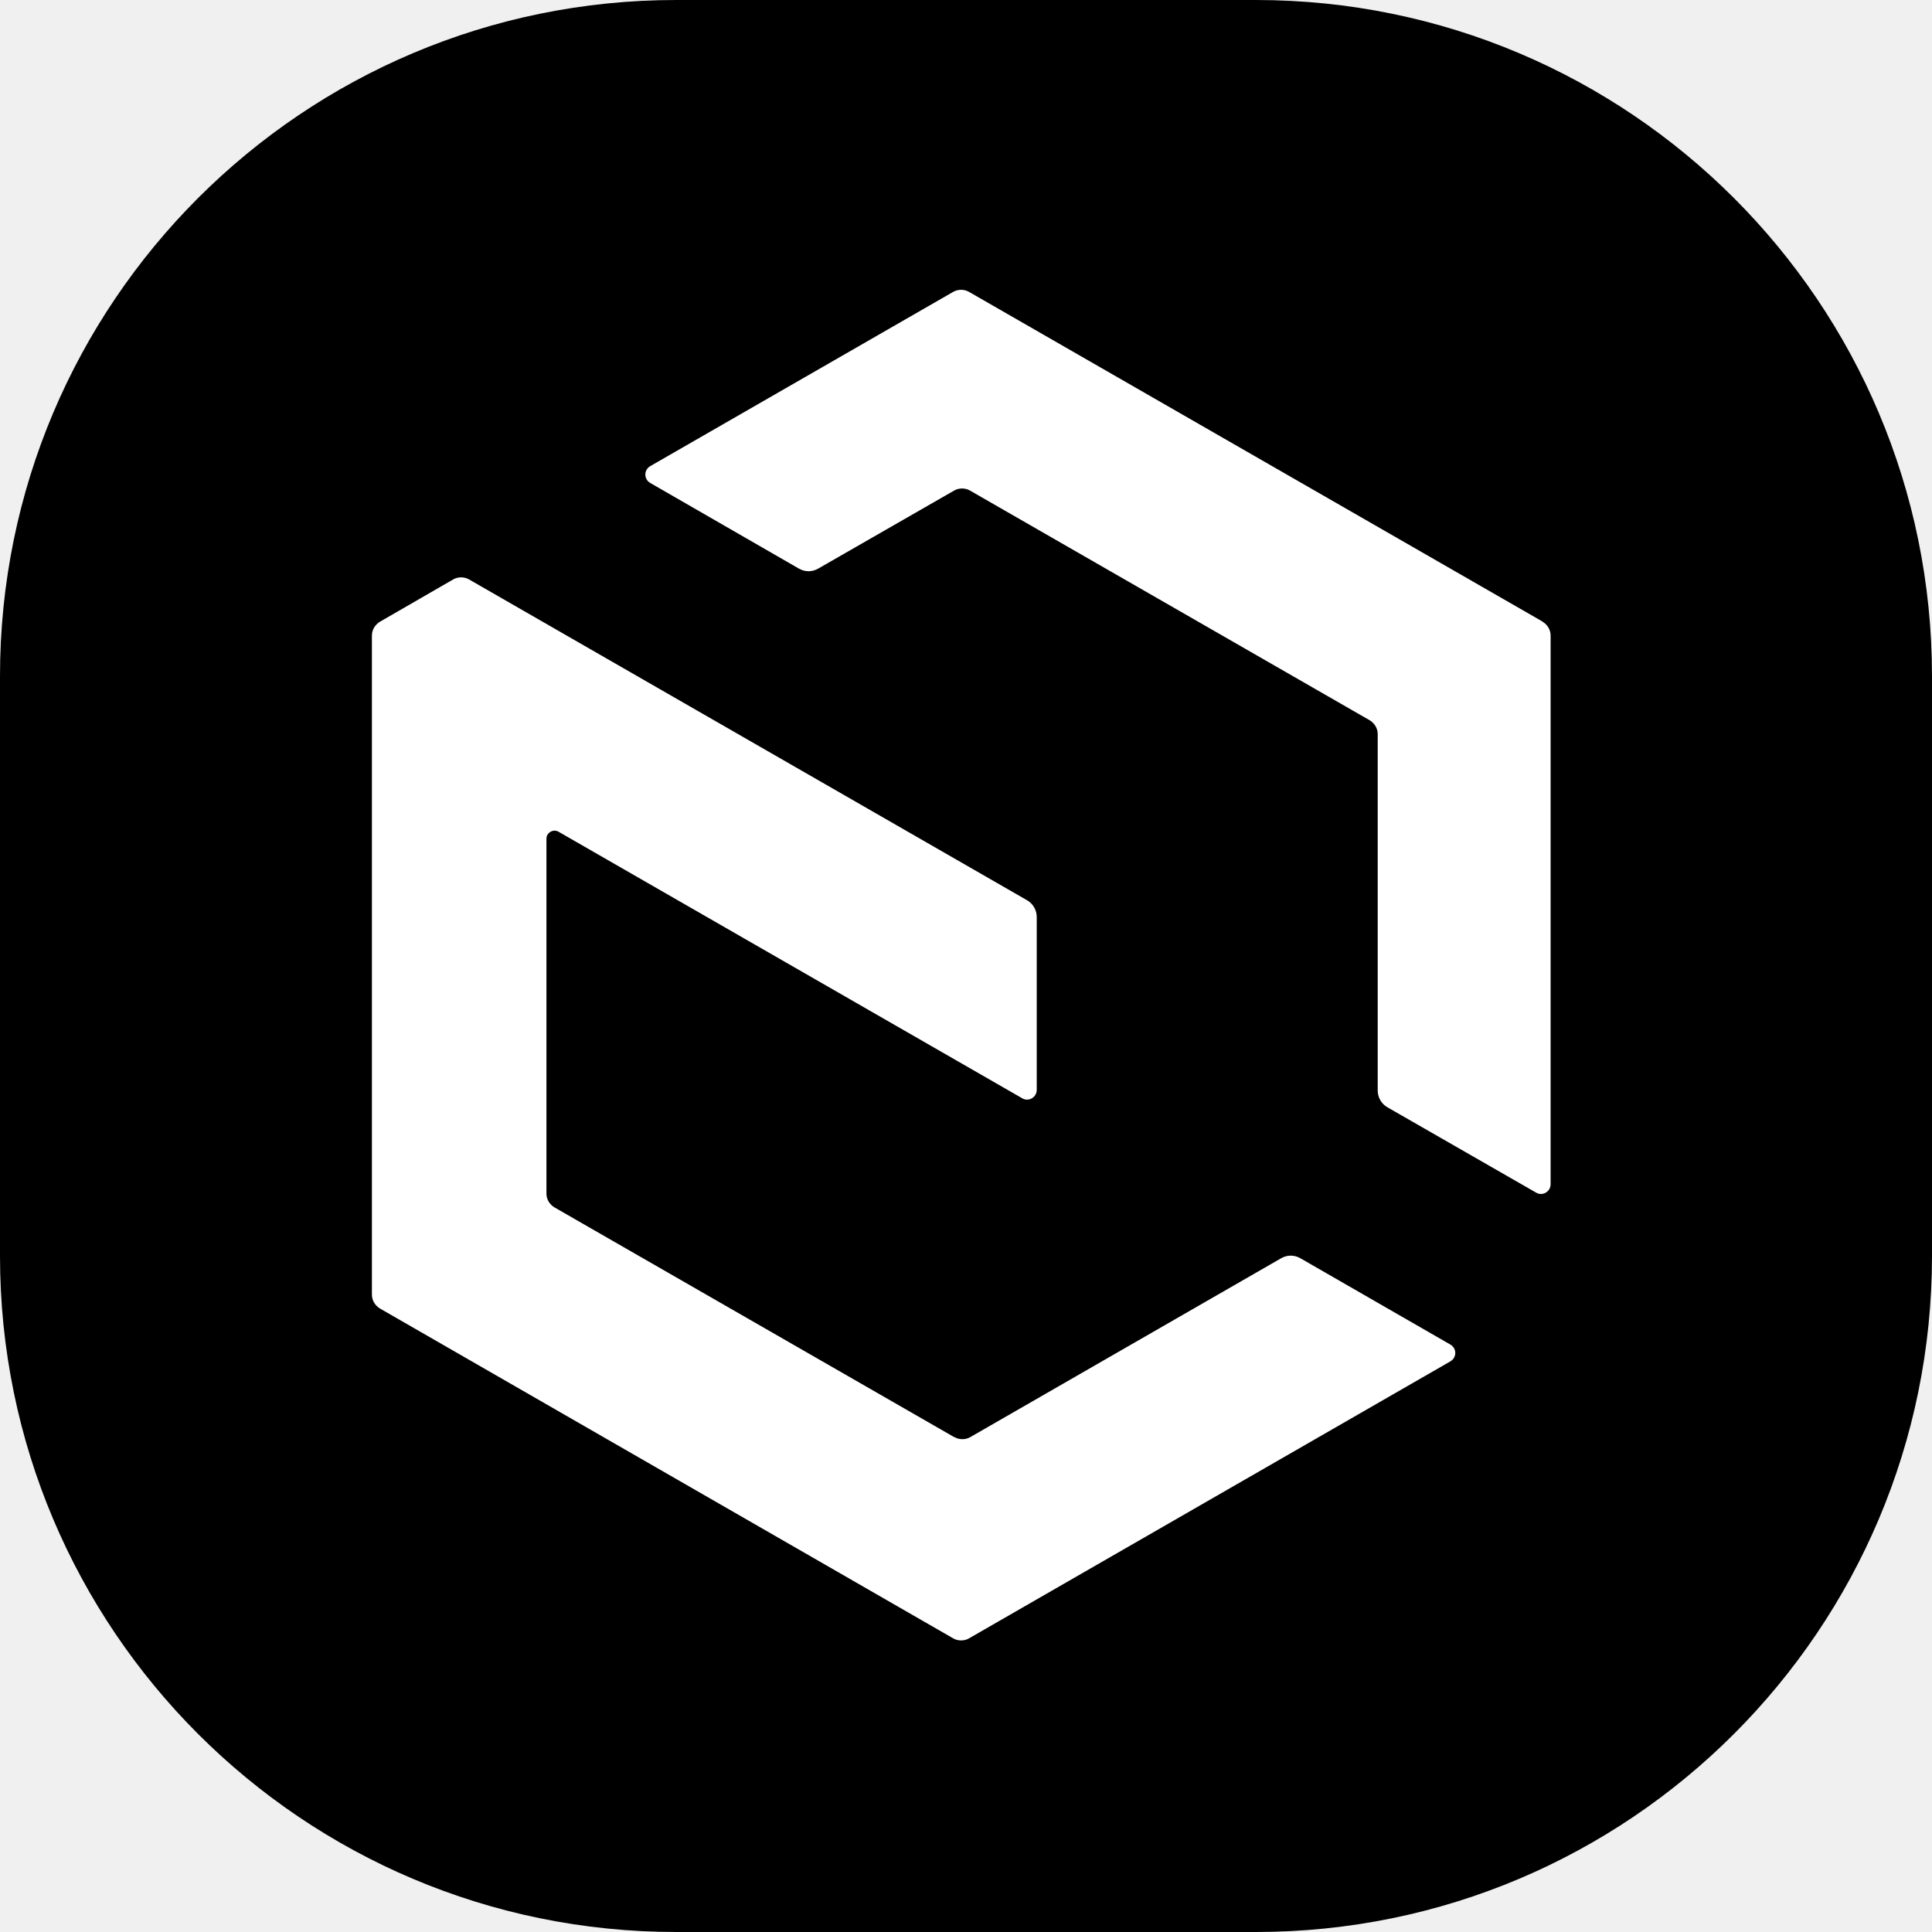
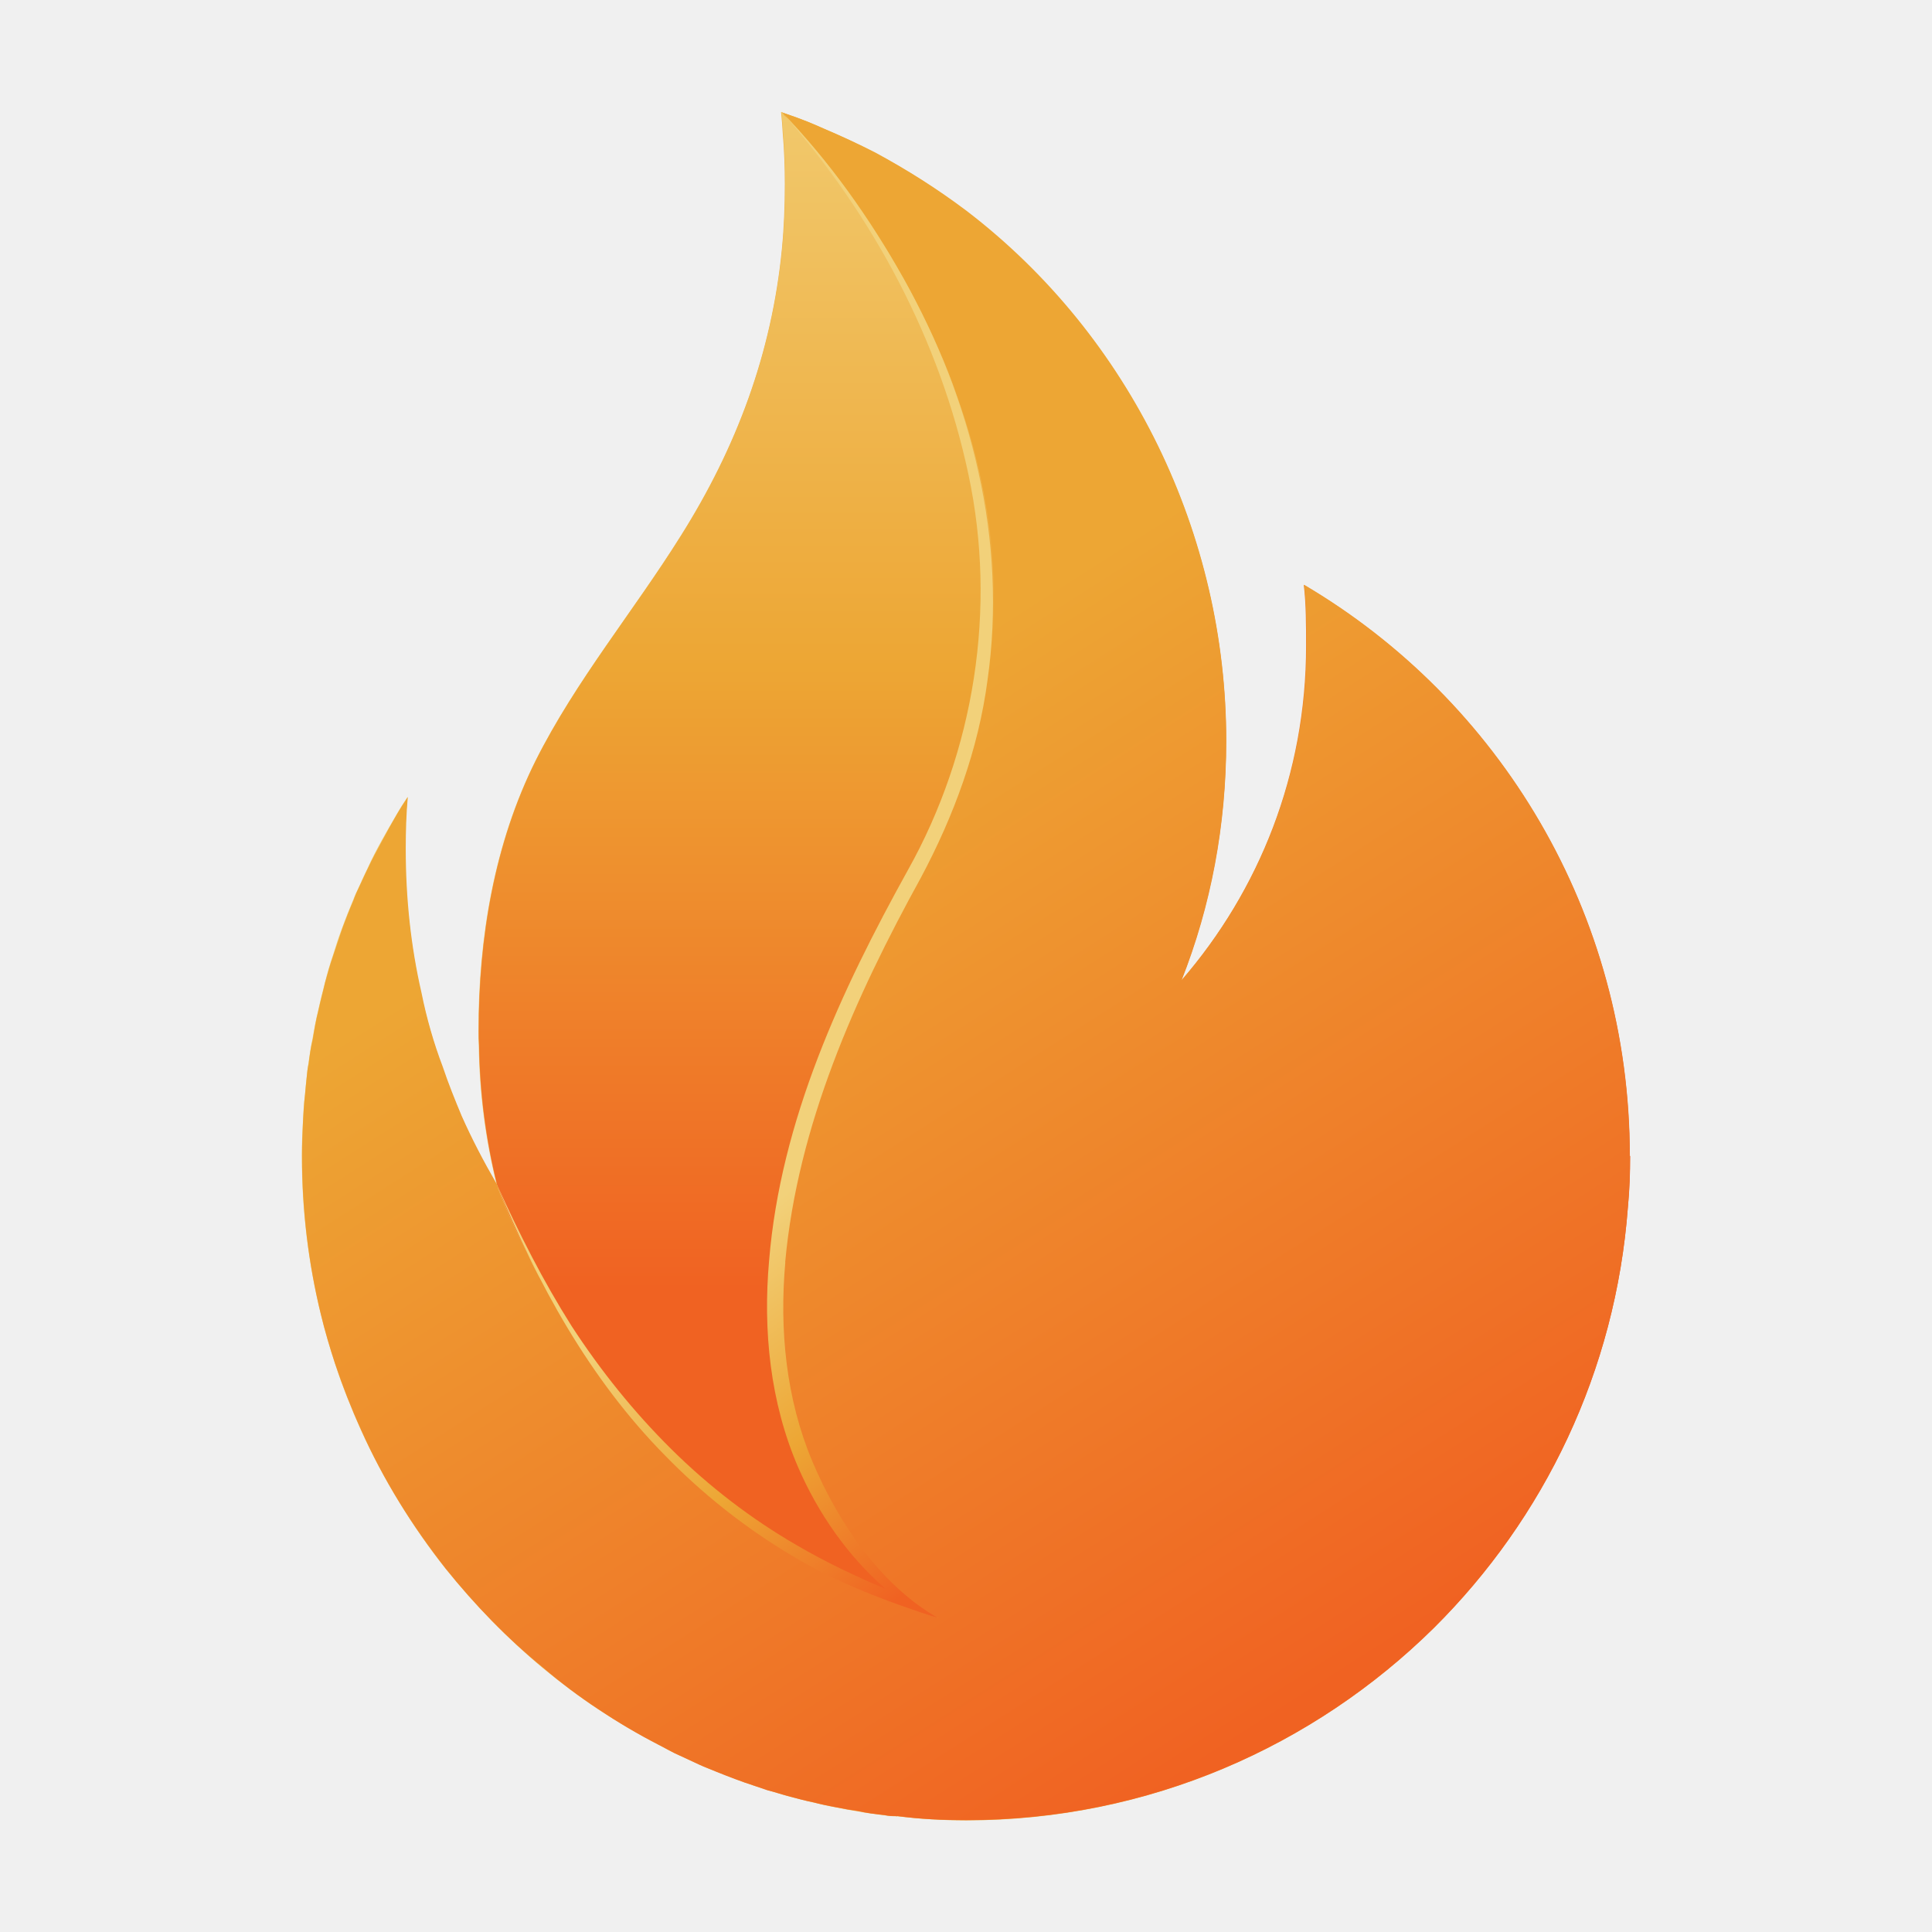
- <svg xmlns="http://www.w3.org/2000/svg" version="1.1" width="1000" height="1000">
-   <style>
-     #light-icon {
-       display: inline;
-     }
-     #dark-icon {
-       display: none;
-     }
- 
-     @media (prefers-color-scheme: dark) {
-       #light-icon {
-         display: none;
-       }
-       #dark-icon {
-         display: inline;
-       }
-     }
-   </style>
-   <g id="light-icon">
-     <svg version="1.1" width="1000" height="1000">
-       <g clip-path="url(#SvgjsClipPath1059)">
-         <rect width="1000" height="1000" fill="#000000" />
-         <g transform="matrix(5,0,0,5,192.5,150)">
-           <svg version="1.1" width="123" height="140">
-             <svg width="123" height="140" viewBox="0 0 123 140" fill="none">
-               <path d="M60.257 118.758L18.904 94.992C18.402 94.692 18.067 94.158 18.067 93.558V56.825C18.067 56.192 18.77 55.792 19.305 56.092L67.316 83.692C67.986 84.092 68.822 83.592 68.822 82.825V64.925C68.822 64.225 68.454 63.558 67.818 63.192L10.071 29.992C9.569 29.692 8.9 29.692 8.398 29.992L0.836 34.358C0.335 34.658 0 35.192 0 35.792V104.025C0 104.625 0.335 105.158 0.836 105.458L60.157 139.592C60.658 139.892 61.328 139.892 61.829 139.592L111.647 110.925C112.317 110.525 112.317 109.592 111.647 109.192L96.123 100.258C95.487 99.892 94.751 99.892 94.116 100.258L61.963 118.758C61.461 119.058 60.792 119.058 60.29 118.758H60.257Z" fill="white" />
-               <path d="M121.149 34.325L61.829 0.225C61.328 -0.075 60.658 -0.075 60.157 0.225L28.807 18.258C28.138 18.658 28.138 19.592 28.807 19.992L44.197 28.858C44.833 29.225 45.569 29.225 46.205 28.858L60.257 20.792C60.759 20.492 61.428 20.492 61.93 20.792L103.283 44.558C103.785 44.858 104.12 45.392 104.12 45.992V82.892C104.12 83.592 104.488 84.258 105.123 84.625L120.514 93.458C121.183 93.858 122.019 93.358 122.019 92.592V35.792C122.019 35.192 121.685 34.658 121.183 34.358L121.149 34.325Z" fill="white" />
-             </svg>
-           </svg>
-         </g>
-       </g>
-       <defs>
-         <clipPath id="SvgjsClipPath1059">
-           <rect width="1000" height="1000" x="0" y="0" rx="350" ry="350" />
-         </clipPath>
-       </defs>
-     </svg>
-   </g>
-   <g id="dark-icon">
-     <svg version="1.1" width="1000" height="1000">
-       <g clip-path="url(#SvgjsClipPath1060)">
-         <rect width="1000" height="1000" fill="#000000" />
-         <g transform="matrix(5,0,0,5,192.5,150)">
-           <svg version="1.1" width="123" height="140">
-             <svg width="123" height="140" viewBox="0 0 123 140" fill="none">
-               <path d="M60.257 118.758L18.904 94.992C18.402 94.692 18.067 94.158 18.067 93.558V56.825C18.067 56.192 18.77 55.792 19.305 56.092L67.316 83.692C67.986 84.092 68.822 83.592 68.822 82.825V64.925C68.822 64.225 68.454 63.558 67.818 63.192L10.071 29.992C9.569 29.692 8.9 29.692 8.398 29.992L0.836 34.358C0.335 34.658 0 35.192 0 35.792V104.025C0 104.625 0.335 105.158 0.836 105.458L60.157 139.592C60.658 139.892 61.328 139.892 61.829 139.592L111.647 110.925C112.317 110.525 112.317 109.592 111.647 109.192L96.123 100.258C95.487 99.892 94.751 99.892 94.116 100.258L61.963 118.758C61.461 119.058 60.792 119.058 60.29 118.758H60.257Z" fill="white" />
-               <path d="M121.149 34.325L61.829 0.225C61.328 -0.075 60.658 -0.075 60.157 0.225L28.807 18.258C28.138 18.658 28.138 19.592 28.807 19.992L44.197 28.858C44.833 29.225 45.569 29.225 46.205 28.858L60.257 20.792C60.759 20.492 61.428 20.492 61.93 20.792L103.283 44.558C103.785 44.858 104.12 45.392 104.12 45.992V82.892C104.12 83.592 104.488 84.258 105.123 84.625L120.514 93.458C121.183 93.858 122.019 93.358 122.019 92.592V35.792C122.019 35.192 121.685 34.658 121.183 34.358L121.149 34.325Z" fill="white" />
-             </svg>
-           </svg>
-         </g>
-       </g>
-       <defs>
-         <clipPath id="SvgjsClipPath1060">
-           <rect width="1000" height="1000" x="0" y="0" rx="350" ry="350" />
-         </clipPath>
-       </defs>
-     </svg>
-   </g>
+ <svg xmlns="http://www.w3.org/2000/svg" width="176" height="176" viewBox="-1.4 21.2 176 176" fill="none">
+   <path d="M610.905 101.799L607.191 116.829C604.952 114.825 602.005 113.174 598.351 111.878C594.696 110.581 591.042 109.933 587.388 109.933C582.673 109.933 578.37 110.994 574.48 113.115C570.708 115.119 567.702 118.007 565.462 121.78C563.34 125.552 562.279 129.972 562.279 135.041C562.279 140.11 563.399 144.53 565.639 148.302C567.879 152.075 570.944 155.022 574.834 157.143C578.841 159.147 583.498 160.149 588.802 160.149C593.046 160.149 597.172 159.501 601.18 158.204C605.187 156.908 608.665 155.08 611.612 152.723L612.319 167.929C609.136 170.169 605.305 171.937 600.826 173.234C596.347 174.531 591.572 175.179 586.504 175.179C578.841 175.179 571.887 173.588 565.639 170.405C559.509 167.222 554.558 162.625 550.786 156.613C547.014 150.601 545.128 143.41 545.128 135.041C545.128 127.261 546.955 120.365 550.609 114.353C554.264 108.223 559.156 103.449 565.285 100.031C571.533 96.612 578.429 94.903 585.973 94.903C591.278 94.903 596.052 95.552 600.296 96.848C604.657 98.027 608.193 99.677 610.905 101.799Z" fill="black" />
+   <path d="M688.658 173.941H672.921V167.399C669.856 169.639 666.143 171.525 661.781 173.057C657.42 174.472 652.705 175.179 647.636 175.179C638.913 175.179 632.253 173.175 627.655 169.167C623.058 165.041 620.76 159.442 620.76 152.369C620.76 144.471 623.589 138.577 629.247 134.687C634.905 130.679 642.449 128.676 651.88 128.676C655.652 128.676 659.424 129.029 663.196 129.736C667.086 130.444 670.21 131.328 672.567 132.389V125.139C672.567 119.599 670.858 115.591 667.44 113.115C664.139 110.64 659.188 109.402 652.587 109.402C647.99 109.402 643.451 109.992 638.972 111.17C634.492 112.349 630.838 113.823 628.009 115.591L627.302 100.738C630.838 98.852 634.964 97.438 639.679 96.495C644.394 95.434 649.404 94.903 654.709 94.903C665.554 94.903 673.923 97.202 679.817 101.799C685.711 106.396 688.658 113.823 688.658 124.078V173.941ZM672.567 157.674V142.998C670.446 141.819 667.793 140.935 664.611 140.346C661.546 139.756 658.481 139.461 655.416 139.461C649.758 139.461 645.337 140.463 642.155 142.467C638.972 144.471 637.38 147.713 637.38 152.192C637.38 156.318 638.736 159.324 641.447 161.21C644.276 162.978 648.049 163.862 652.764 163.862C656.418 163.862 660.072 163.214 663.726 161.917C667.381 160.621 670.328 159.206 672.567 157.674Z" fill="black" />
+   <path d="M753.704 95.787L753.173 111.701C752.23 111.347 750.993 111.053 749.46 110.817C747.928 110.463 746.513 110.286 745.216 110.286C741.444 110.286 737.79 111.17 734.254 112.939C730.717 114.589 727.594 116.829 724.882 119.658V173.941H708.261V96.495L724.882 95.787V106.22C728.183 102.565 731.778 99.795 735.668 97.909C739.676 95.905 743.743 94.903 747.869 94.903C748.93 94.903 749.991 94.962 751.051 95.08C752.23 95.198 753.114 95.434 753.704 95.787Z" fill="black" />
+   <path d="M833.862 61.838V173.941H817.418V168.283C811.288 172.88 803.98 175.179 795.492 175.179C788.891 175.179 782.82 173.646 777.28 170.582C771.858 167.399 767.496 162.861 764.195 156.967C760.895 150.955 759.245 143.882 759.245 135.748C759.245 127.615 760.895 120.483 764.195 114.353C767.614 108.223 772.329 103.449 778.341 100.031C784.471 96.612 791.484 94.903 799.382 94.903C802.683 94.903 805.866 95.198 808.931 95.787C812.113 96.259 814.942 97.084 817.418 98.263V62.722L833.862 61.838ZM817.418 112.408C815.532 111.465 813.115 110.699 810.168 110.11C807.339 109.52 804.51 109.225 801.681 109.225C796.848 109.225 792.486 110.286 788.596 112.408C784.824 114.412 781.818 117.359 779.579 121.249C777.457 125.139 776.396 129.854 776.396 135.395C776.396 140.699 777.398 145.238 779.402 149.01C781.406 152.782 784.117 155.729 787.536 157.851C791.072 159.855 795.08 160.857 799.559 160.857C806.396 160.857 812.349 158.97 817.418 155.198V112.408Z" fill="black" />
+   <path d="M510.235 151.756H530.828V172.384H510.235V151.756Z" fill="url(#paint0_linear_1_66)" />
+   <path d="M261.312 64.538V176.642H244.867V170.983C238.738 175.581 231.429 177.879 222.942 177.879C216.341 177.879 210.27 176.347 204.729 173.282C199.307 170.099 194.946 165.561 191.645 159.667C188.344 153.655 186.694 146.582 186.694 138.449C186.694 130.315 188.344 123.183 191.645 117.054C195.063 110.924 199.779 106.15 205.79 102.731C211.92 99.313 218.934 97.604 226.832 97.604C230.132 97.604 233.315 97.898 236.38 98.488C239.563 98.959 242.392 99.784 244.867 100.963V65.422L261.312 64.538ZM244.867 115.109C242.981 114.166 240.565 113.399 237.618 112.81C234.789 112.221 231.96 111.926 229.13 111.926C224.297 111.926 219.936 112.987 216.046 115.109C212.274 117.113 209.268 120.06 207.028 123.95C204.906 127.84 203.845 132.555 203.845 138.095C203.845 143.4 204.847 147.938 206.851 151.71C208.855 155.482 211.566 158.429 214.985 160.551C218.521 162.555 222.529 163.557 227.009 163.557C233.846 163.557 239.799 161.671 244.867 157.899V115.109Z" fill="black" />
+   <path d="M326.373 98.488L325.842 114.401C324.899 114.048 323.661 113.753 322.129 113.517C320.596 113.164 319.182 112.987 317.885 112.987C314.113 112.987 310.459 113.871 306.922 115.639C303.386 117.289 300.262 119.529 297.551 122.358V176.642H280.93V99.195L297.551 98.488V108.92C300.852 105.266 304.447 102.496 308.337 100.609C312.345 98.606 316.412 97.604 320.538 97.604C321.598 97.604 322.659 97.662 323.72 97.78C324.899 97.898 325.783 98.134 326.373 98.488Z" fill="black" />
+   <path d="M408.266 98.488V176.642H391.645V168.685C387.401 171.867 383.099 174.225 378.737 175.757C374.493 177.172 370.191 177.879 365.829 177.879C357.578 177.879 350.977 175.64 346.026 171.16C341.193 166.681 338.776 159.667 338.776 150.119V99.195L355.397 98.488V146.582C355.397 152.358 356.753 156.602 359.464 159.313C362.293 161.907 366.242 163.203 371.311 163.203C374.611 163.203 378.03 162.555 381.566 161.258C385.103 159.962 388.462 158.193 391.645 155.954V99.195L408.266 98.488Z" fill="black" />
+   <path d="M495.956 96.719L495.602 110.158H481.633C483.637 111.926 485.17 114.107 486.23 116.7C487.409 119.293 487.999 122.005 487.999 124.834C487.999 132.496 485.346 138.802 480.042 143.753C474.737 148.704 467.488 151.415 458.293 151.887L447.507 163.027C448.804 162.791 450.454 162.614 452.458 162.496C454.462 162.378 456.466 162.26 458.47 162.142C460.592 162.025 462.242 161.966 463.421 161.966C474.502 161.966 482.871 163.911 488.529 167.801C494.305 171.691 497.193 177.467 497.193 185.129C497.193 192.555 494.069 198.626 487.822 203.341C481.692 208.174 471.672 210.591 457.763 210.591C450.101 210.591 442.792 209.825 435.837 208.292C429 206.878 423.46 204.874 419.216 202.28L420.454 187.781C423.165 189.431 426.525 190.905 430.533 192.202C434.54 193.616 439.02 194.736 443.971 195.561C448.922 196.504 453.814 196.976 458.647 196.976C464.659 196.976 469.315 196.445 472.615 195.384C475.916 194.441 478.274 193.086 479.688 191.318C481.103 189.549 481.81 187.604 481.81 185.483C481.81 181.592 480.101 178.881 476.682 177.349C473.382 175.816 467.723 175.05 459.708 175.05C455.582 175.05 451.103 175.227 446.269 175.581C441.436 175.934 437.37 176.465 434.069 177.172V164.972L447.861 151.356C440.081 150.296 434.01 147.29 429.648 142.339C425.287 137.388 423.106 131.553 423.106 124.834C423.106 119.411 424.403 114.696 426.996 110.688C429.707 106.562 433.48 103.38 438.313 101.14C443.146 98.782 448.863 97.604 455.464 97.604C459.943 97.604 464.069 98.193 467.841 99.372L495.956 96.719ZM472.615 124.834C472.615 120.236 471.083 116.523 468.018 113.694C464.953 110.747 460.769 109.274 455.464 109.274C450.159 109.274 445.975 110.747 442.91 113.694C439.963 116.523 438.489 120.236 438.489 124.834C438.489 129.313 439.963 133.026 442.91 135.973C445.975 138.92 450.159 140.394 455.464 140.394C460.769 140.394 464.953 138.979 468.018 136.15C471.083 133.203 472.615 129.431 472.615 124.834Z" fill="black" />
+   <path d="M147.106 126.488C147.106 128.068 147.051 129.603 146.896 131.16C145.781 146.125 139.247 159.543 129.225 169.505C118.275 180.306 103.23 187.032 86.607 187.032C84.466 187.032 82.391 186.9 80.305 186.657C80.371 186.624 80.448 186.613 80.515 186.591C80.426 186.624 80.327 186.646 80.25 186.657C80.239 186.657 80.216 186.69 80.206 186.657C79.863 186.657 79.499 186.624 79.168 186.569C78.34 186.469 77.501 186.359 76.707 186.204C76.055 186.105 75.437 185.983 74.83 185.862C74.079 185.729 73.384 185.575 72.678 185.398C71.96 185.243 71.287 185.055 70.581 184.879C69.874 184.691 69.201 184.47 68.483 184.26C67.81 184.05 67.126 183.819 66.452 183.587C65.249 183.145 64.09 182.681 62.942 182.228C62.733 182.129 62.501 182.04 62.291 181.941C61.695 181.654 61.088 181.389 60.503 181.113C59.852 180.826 59.245 180.494 58.605 180.152C56.717 179.169 54.896 178.098 53.119 176.927C51.353 175.756 49.664 174.486 48.03 173.139C44.807 170.455 41.849 167.396 39.2 164.116C36.142 160.25 33.538 156.009 31.462 151.437C30.602 149.504 29.796 147.505 29.122 145.429C28.626 143.949 28.206 142.436 27.831 140.934C26.694 136.306 26.098 131.491 26.098 126.532V126.422C26.098 125.406 26.131 124.423 26.197 123.396C26.23 122.567 26.286 121.728 26.385 120.9C26.418 120.381 26.473 119.884 26.54 119.365C26.573 118.945 26.628 118.503 26.694 118.073C26.804 117.344 26.904 116.593 27.058 115.864C27.213 115.002 27.367 114.141 27.577 113.268C27.765 112.407 27.974 111.579 28.195 110.739C28.405 109.878 28.648 109.049 28.924 108.243C29.178 107.415 29.442 106.576 29.752 105.78C30.061 104.919 30.403 104.057 30.767 103.196C30.922 102.787 31.109 102.39 31.286 102.025C31.54 101.429 31.782 100.91 32.059 100.358C32.456 99.452 32.919 98.591 33.383 97.74C33.825 96.967 34.244 96.205 34.708 95.432C35.017 94.88 35.359 94.35 35.723 93.82C35.569 95.366 35.513 96.967 35.513 98.546C35.513 103.041 36.01 107.415 36.948 111.645C37.445 113.942 38.085 116.228 38.891 118.415C39.41 119.928 40.006 121.408 40.624 122.855C41.54 124.953 42.578 126.985 43.748 128.962C43.792 129.017 43.814 129.073 43.847 129.128C42.831 125.03 42.279 120.811 42.213 116.427C42.18 115.985 42.18 115.565 42.18 115.135C42.18 106.675 43.604 98.072 47.39 90.484C51.055 83.195 56.297 76.911 60.602 70.03C65.702 61.946 68.903 53.365 69.83 43.867C70.018 41.934 70.095 39.946 70.095 37.947C70.095 36.412 70.04 34.855 69.907 33.353C69.874 32.701 69.819 32.06 69.753 31.409H69.764C71.993 32.171 72.612 32.48 73.627 32.922C75.205 33.584 76.751 34.313 78.263 35.109C81.199 36.644 83.98 38.433 86.607 40.443C101.564 51.863 110.295 69.92 110.295 88.706C110.295 96.393 108.871 103.748 106.222 110.507C113.308 102.335 117.58 91.699 117.58 80.047C117.58 78.258 117.58 76.171 117.37 74.481C135.152 84.962 147.062 104.356 147.062 126.532L147.106 126.488Z" fill="url(#paint1_linear_1_66)" />
+   <path d="M80.531 186.58C80.463 186.614 80.385 186.625 80.318 186.647H80.261C80.351 186.636 80.452 186.602 80.531 186.58Z" fill="url(#paint2_linear_1_66)" />
+   <path d="M80.531 186.58C80.463 186.614 80.385 186.625 80.318 186.647H80.261C80.351 186.636 80.452 186.602 80.531 186.58Z" fill="url(#paint3_linear_1_66)" />
+   <path d="M84.086 168.611C54.273 159.599 43.876 129.117 43.876 129.117C42.86 125.009 42.308 120.79 42.242 116.405C42.209 115.975 42.209 115.544 42.209 115.113C42.209 106.664 43.633 98.05 47.419 90.463C51.083 83.184 56.326 76.889 60.642 70.009C65.73 61.924 68.931 53.343 69.859 43.845C70.046 41.901 70.135 39.924 70.135 37.925C70.135 36.379 70.068 34.844 69.947 33.331C69.914 32.679 69.859 32.039 69.792 31.387C69.792 31.387 104.021 65.381 81.448 101.672C58.876 137.952 70.808 163.376 84.064 168.622L84.086 168.611Z" fill="url(#paint4_linear_1_66)" />
+   <path d="M147.088 126.51C147.088 128.089 147.044 129.613 146.9 131.137C145.786 146.102 139.262 159.532 129.218 169.494C118.29 180.284 103.246 187.01 86.623 187.01C84.448 187.01 82.406 186.921 80.331 186.634C80.287 186.678 80.243 186.678 80.243 186.634C79.868 186.634 79.504 186.634 79.183 186.546C78.356 186.458 77.517 186.358 76.733 186.17C76.082 186.082 75.486 185.983 74.835 185.85C74.095 185.706 73.4 185.574 72.704 185.386C71.965 185.243 71.313 185.066 70.618 184.878C69.879 184.69 69.227 184.458 68.488 184.282C67.837 184.05 67.141 183.818 66.446 183.586C65.243 183.166 64.084 182.702 62.969 182.239C62.737 182.15 62.505 182.051 62.318 181.963L60.507 181.123C59.856 180.847 59.26 180.472 58.609 180.151C56.71 179.179 54.9 178.108 53.101 176.904C51.346 175.745 49.679 174.497 48.057 173.105C44.812 170.466 41.853 167.406 39.215 164.115C36.158 160.228 33.52 156.009 31.478 151.425C30.595 149.482 29.811 147.483 29.116 145.406C28.652 143.971 28.189 142.446 27.824 140.911C26.709 136.328 26.113 131.502 26.113 126.554V126.41C26.113 125.394 26.158 124.422 26.202 123.395C26.246 122.567 26.29 121.728 26.389 120.899C26.434 120.391 26.478 119.883 26.533 119.375C26.577 118.911 26.621 118.492 26.721 118.083C26.809 117.343 26.908 116.603 27.096 115.863C27.239 114.98 27.372 114.151 27.604 113.268C27.791 112.384 28.023 111.556 28.211 110.716C28.442 109.888 28.674 109.049 28.95 108.265C29.226 107.436 29.502 106.597 29.789 105.758C30.109 104.929 30.44 104.046 30.805 103.206C30.948 102.787 31.125 102.378 31.312 102.003C31.588 101.45 31.82 100.887 32.096 100.335C32.515 99.451 32.979 98.579 33.443 97.74C33.862 96.956 34.27 96.216 34.734 95.42C35.054 94.868 35.385 94.36 35.749 93.797C35.606 95.376 35.562 96.944 35.562 98.524C35.562 103.019 36.025 107.414 36.997 111.633C37.46 113.952 38.112 116.217 38.939 118.392C39.447 119.916 40.054 121.407 40.65 122.843C41.578 124.93 42.637 126.962 43.796 128.961C43.84 129.006 43.84 129.05 43.884 129.149C43.884 129.193 43.884 129.238 43.928 129.293C43.973 129.337 43.973 129.436 43.973 129.481C44.293 130.32 45.176 132.584 46.798 135.687C47.118 136.427 47.494 137.123 47.913 137.819C49.723 141.11 52.174 144.953 55.419 148.841C61.258 156.064 69.68 163.486 81.258 167.649L84.128 168.621C78.896 166.534 73.896 161.398 71.115 153.656C70.232 151.337 69.636 148.742 69.26 145.925C68.477 140.315 68.753 133.832 70.552 126.565C72.406 119.011 75.872 110.672 81.435 101.682C85.652 94.923 87.87 88.253 88.753 81.858C88.797 81.626 88.797 81.394 88.841 81.118C89.449 75.883 89.162 70.836 88.234 66.109C87.627 62.962 86.755 59.946 85.729 57.119C85.265 55.727 84.713 54.336 84.106 53C83.455 51.475 82.716 50.04 81.976 48.604C81.656 47.908 81.281 47.257 80.916 46.616C80.729 46.34 80.541 45.965 80.364 45.688C80.088 45.136 79.757 44.628 79.481 44.109C78.83 43.093 78.135 42.022 77.439 41.006C77.208 40.63 77.02 40.354 76.788 40.034C75.265 37.759 73.543 35.539 71.7 33.507C71.512 33.275 71.28 32.999 71.049 32.767C70.629 32.303 70.309 31.938 70.033 31.706C69.989 31.618 69.945 31.519 69.801 31.43C72.02 32.17 72.671 32.491 73.642 32.91C75.265 33.606 76.788 34.302 78.322 35.086C81.236 36.665 84.018 38.421 86.656 40.409C101.612 51.851 110.31 69.919 110.31 88.683C110.31 96.37 108.919 103.737 106.237 110.507C113.323 102.312 117.628 91.698 117.628 80.025C117.628 78.269 117.628 76.181 117.396 74.469C135.178 84.939 147.077 104.355 147.077 126.543L147.088 126.51Z" fill="url(#paint5_linear_1_66)" />
+   <path d="M70.141 136.182C69.589 142.323 70.207 148.651 72.603 154.328C74.976 159.938 78.828 165.615 84.071 168.608C79.523 167.15 74.821 165.394 70.66 162.865C66.466 160.369 62.58 157.276 59.191 153.798C52.282 146.795 47.536 138.093 43.871 129.114C45.88 133.554 48.065 137.872 50.659 141.98C53.308 146.056 56.333 149.822 59.755 153.212C63.176 156.603 67.028 159.563 71.19 161.97C73.784 163.483 76.488 164.775 79.269 165.946C75.814 162.92 73.132 159.066 71.311 154.869C68.75 148.949 68.099 142.378 68.662 136.049C69.711 123.249 75.23 111.432 81.3 100.476C87.371 89.642 89.435 76.632 86.819 64.406C84.236 52.235 78.132 40.782 69.799 31.373C74.181 35.912 77.846 41.092 80.925 46.581C84.005 52.103 86.378 58.022 87.735 64.229C89.126 70.403 89.457 76.853 88.563 83.137C87.735 89.465 85.484 95.54 82.492 101.15C76.477 112.073 71.267 123.735 70.13 136.171L70.141 136.182Z" fill="url(#paint6_linear_1_66)" />
+   <defs>
+     <linearGradient id="paint0_linear_1_66" x1="510.235" y1="151.756" x2="525.331" y2="175.831" gradientUnits="userSpaceOnUse">
+       <stop stop-color="#EDA634" />
+       <stop offset="1" stop-color="#F06222" />
+     </linearGradient>
+     <linearGradient id="paint1_linear_1_66" x1="26.098" y1="109.204" x2="147.106" y2="109.204" gradientUnits="userSpaceOnUse">
+       <stop stop-color="#F2D17A" />
+       <stop offset="0.53" stop-color="#EDA634" />
+       <stop offset="1" stop-color="#F06222" />
+     </linearGradient>
+     <linearGradient id="paint2_linear_1_66" x1="80.25" y1="186.614" x2="80.531" y2="186.614" gradientUnits="userSpaceOnUse">
+       <stop stop-color="#F2D17A" />
+       <stop offset="0.53" stop-color="#EDA634" />
+       <stop offset="1" stop-color="#F06222" />
+     </linearGradient>
+     <linearGradient id="paint3_linear_1_66" x1="80.25" y1="186.614" x2="80.531" y2="186.614" gradientUnits="userSpaceOnUse">
+       <stop stop-color="#F2D17A" />
+       <stop offset="0.53" stop-color="#EDA634" />
+       <stop offset="1" stop-color="#F06222" />
+     </linearGradient>
+     <linearGradient id="paint4_linear_1_66" x1="65.686" y1="18.178" x2="65.686" y2="138.692" gradientUnits="userSpaceOnUse">
+       <stop stop-color="#F2D17A" />
+       <stop offset="0.53" stop-color="#EDA634" />
+       <stop offset="1" stop-color="#F06222" />
+     </linearGradient>
+     <linearGradient id="paint5_linear_1_66" x1="65.265" y1="93.013" x2="118.091" y2="175.817" gradientUnits="userSpaceOnUse">
+       <stop stop-color="#EDA634" />
+       <stop offset="1" stop-color="#F06222" />
+     </linearGradient>
+     <linearGradient id="paint6_linear_1_66" x1="84.413" y1="119.24" x2="105.798" y2="147.833" gradientUnits="userSpaceOnUse">
+       <stop stop-color="#F2D17A" />
+       <stop offset="0.53" stop-color="#EDA634" />
+       <stop offset="1" stop-color="#F06222" />
+     </linearGradient>
+   </defs>
</svg>
